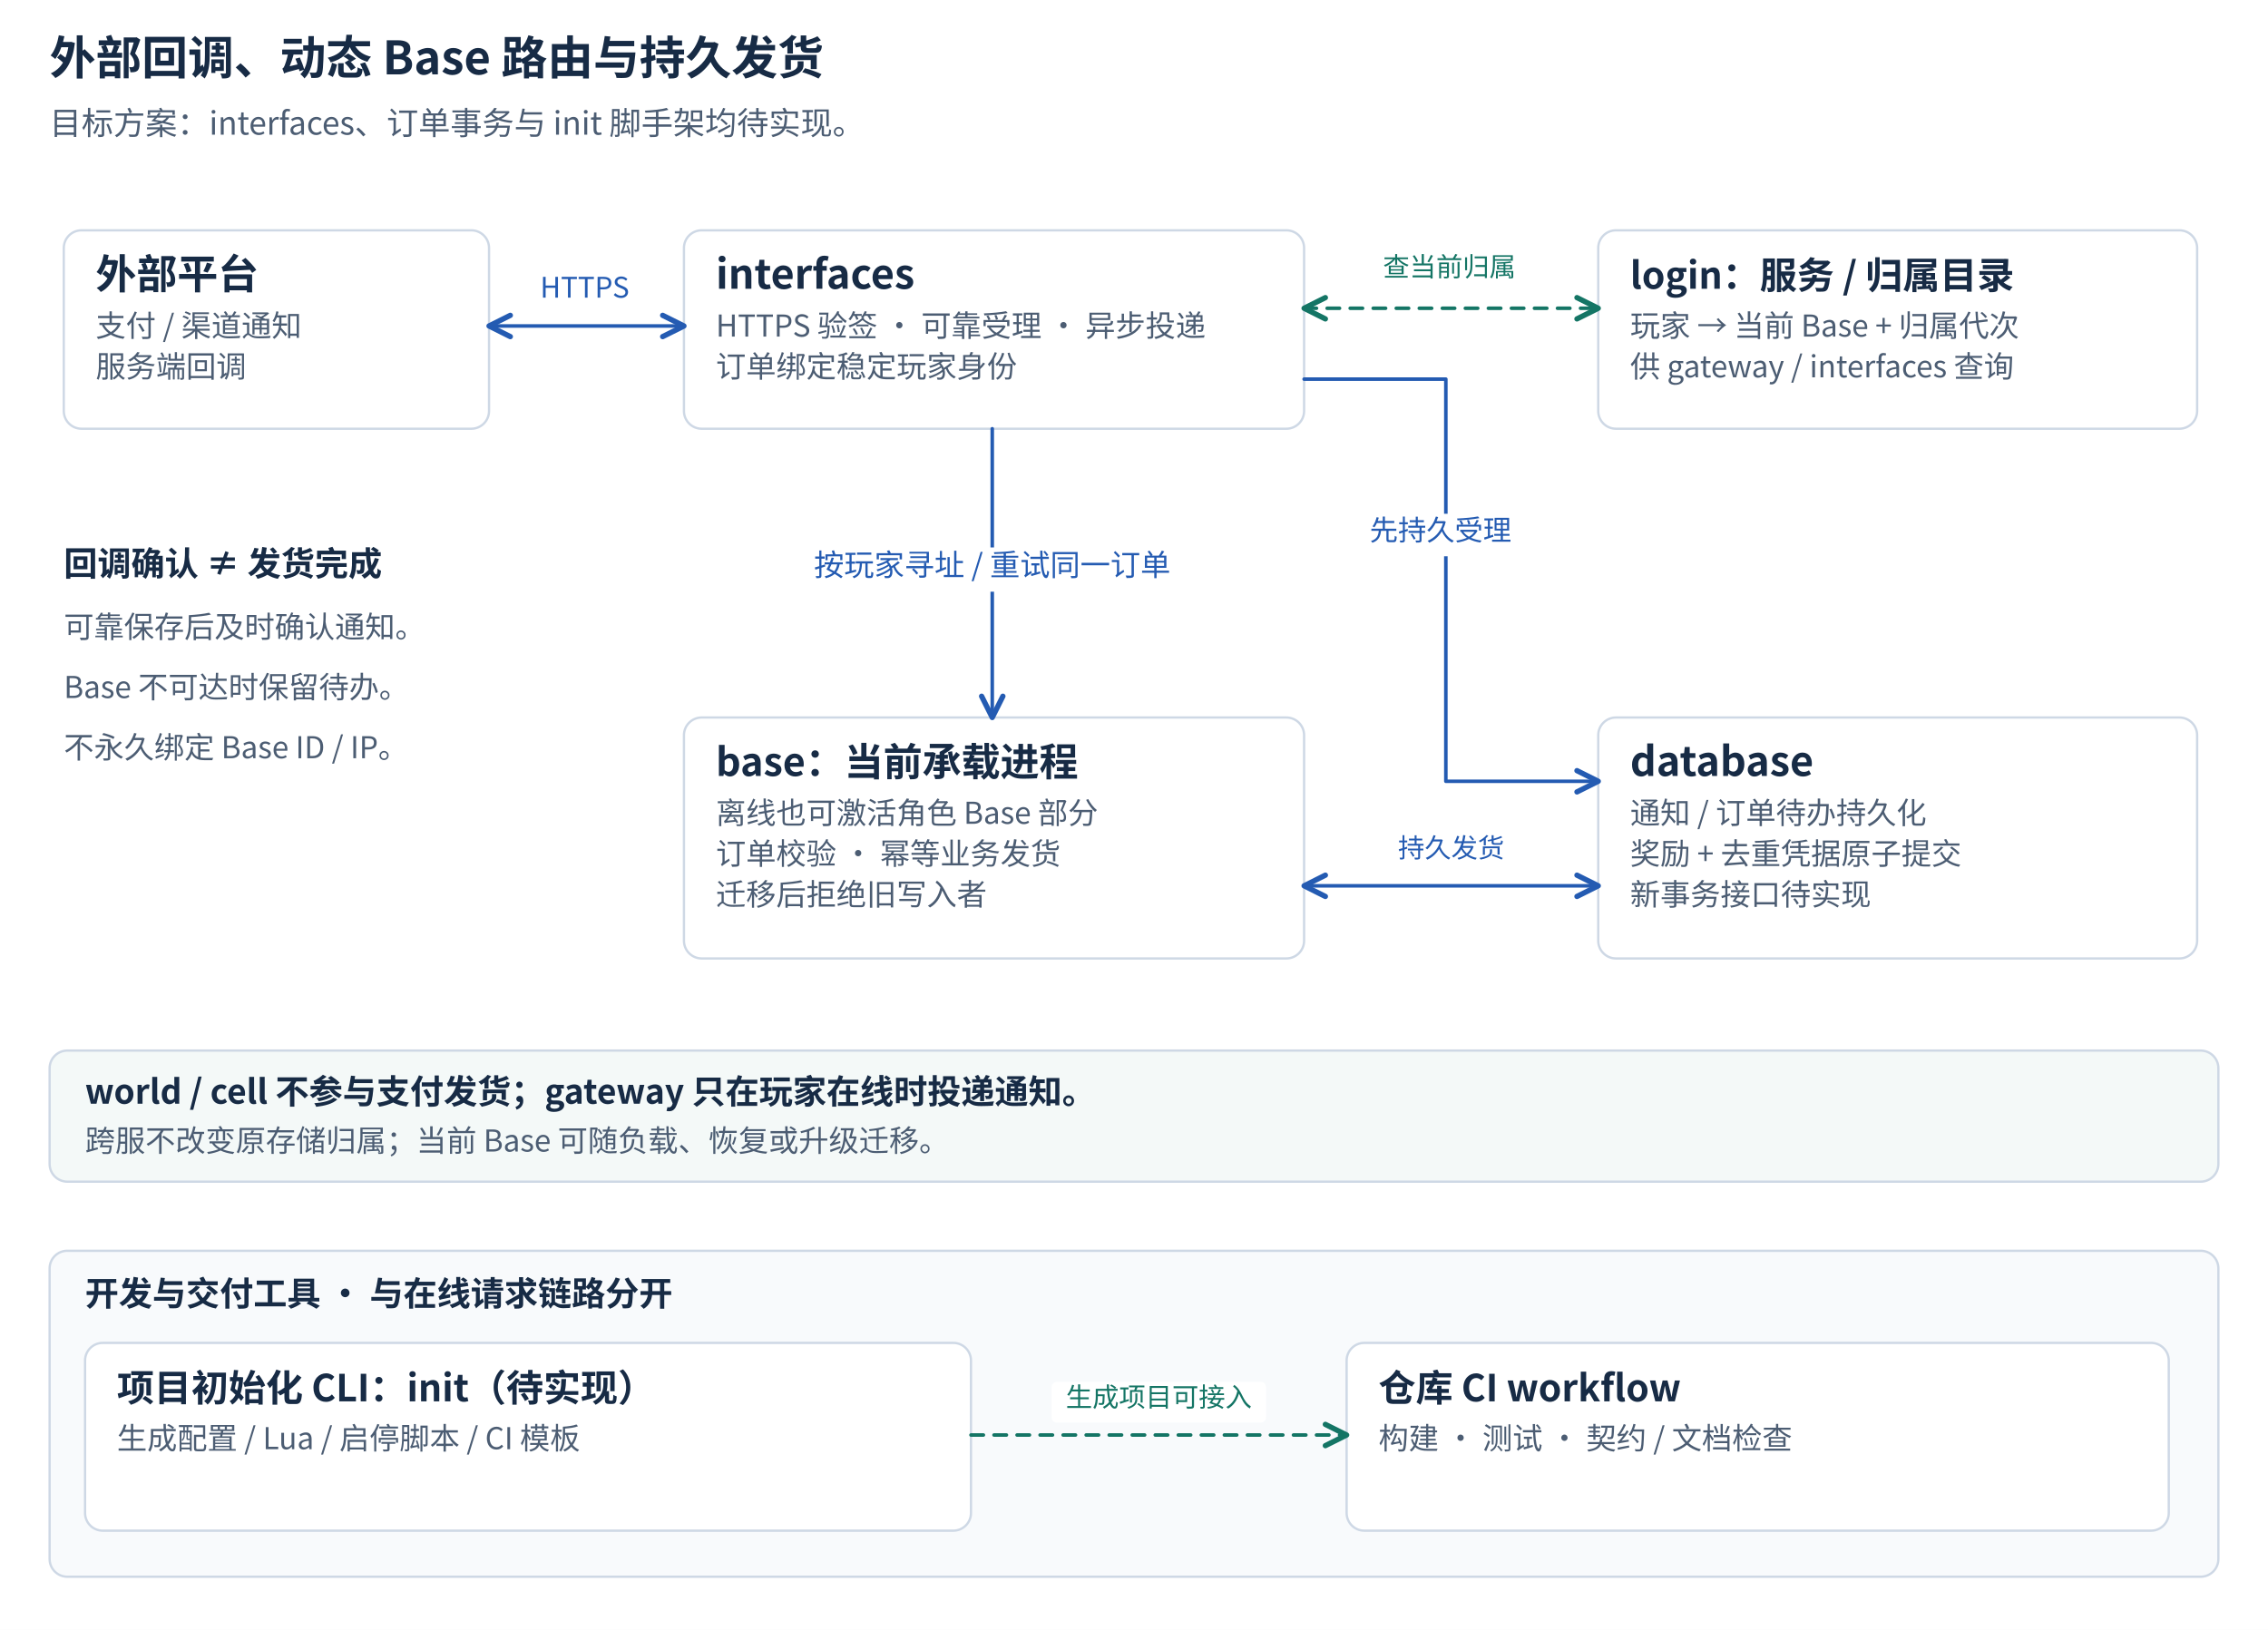
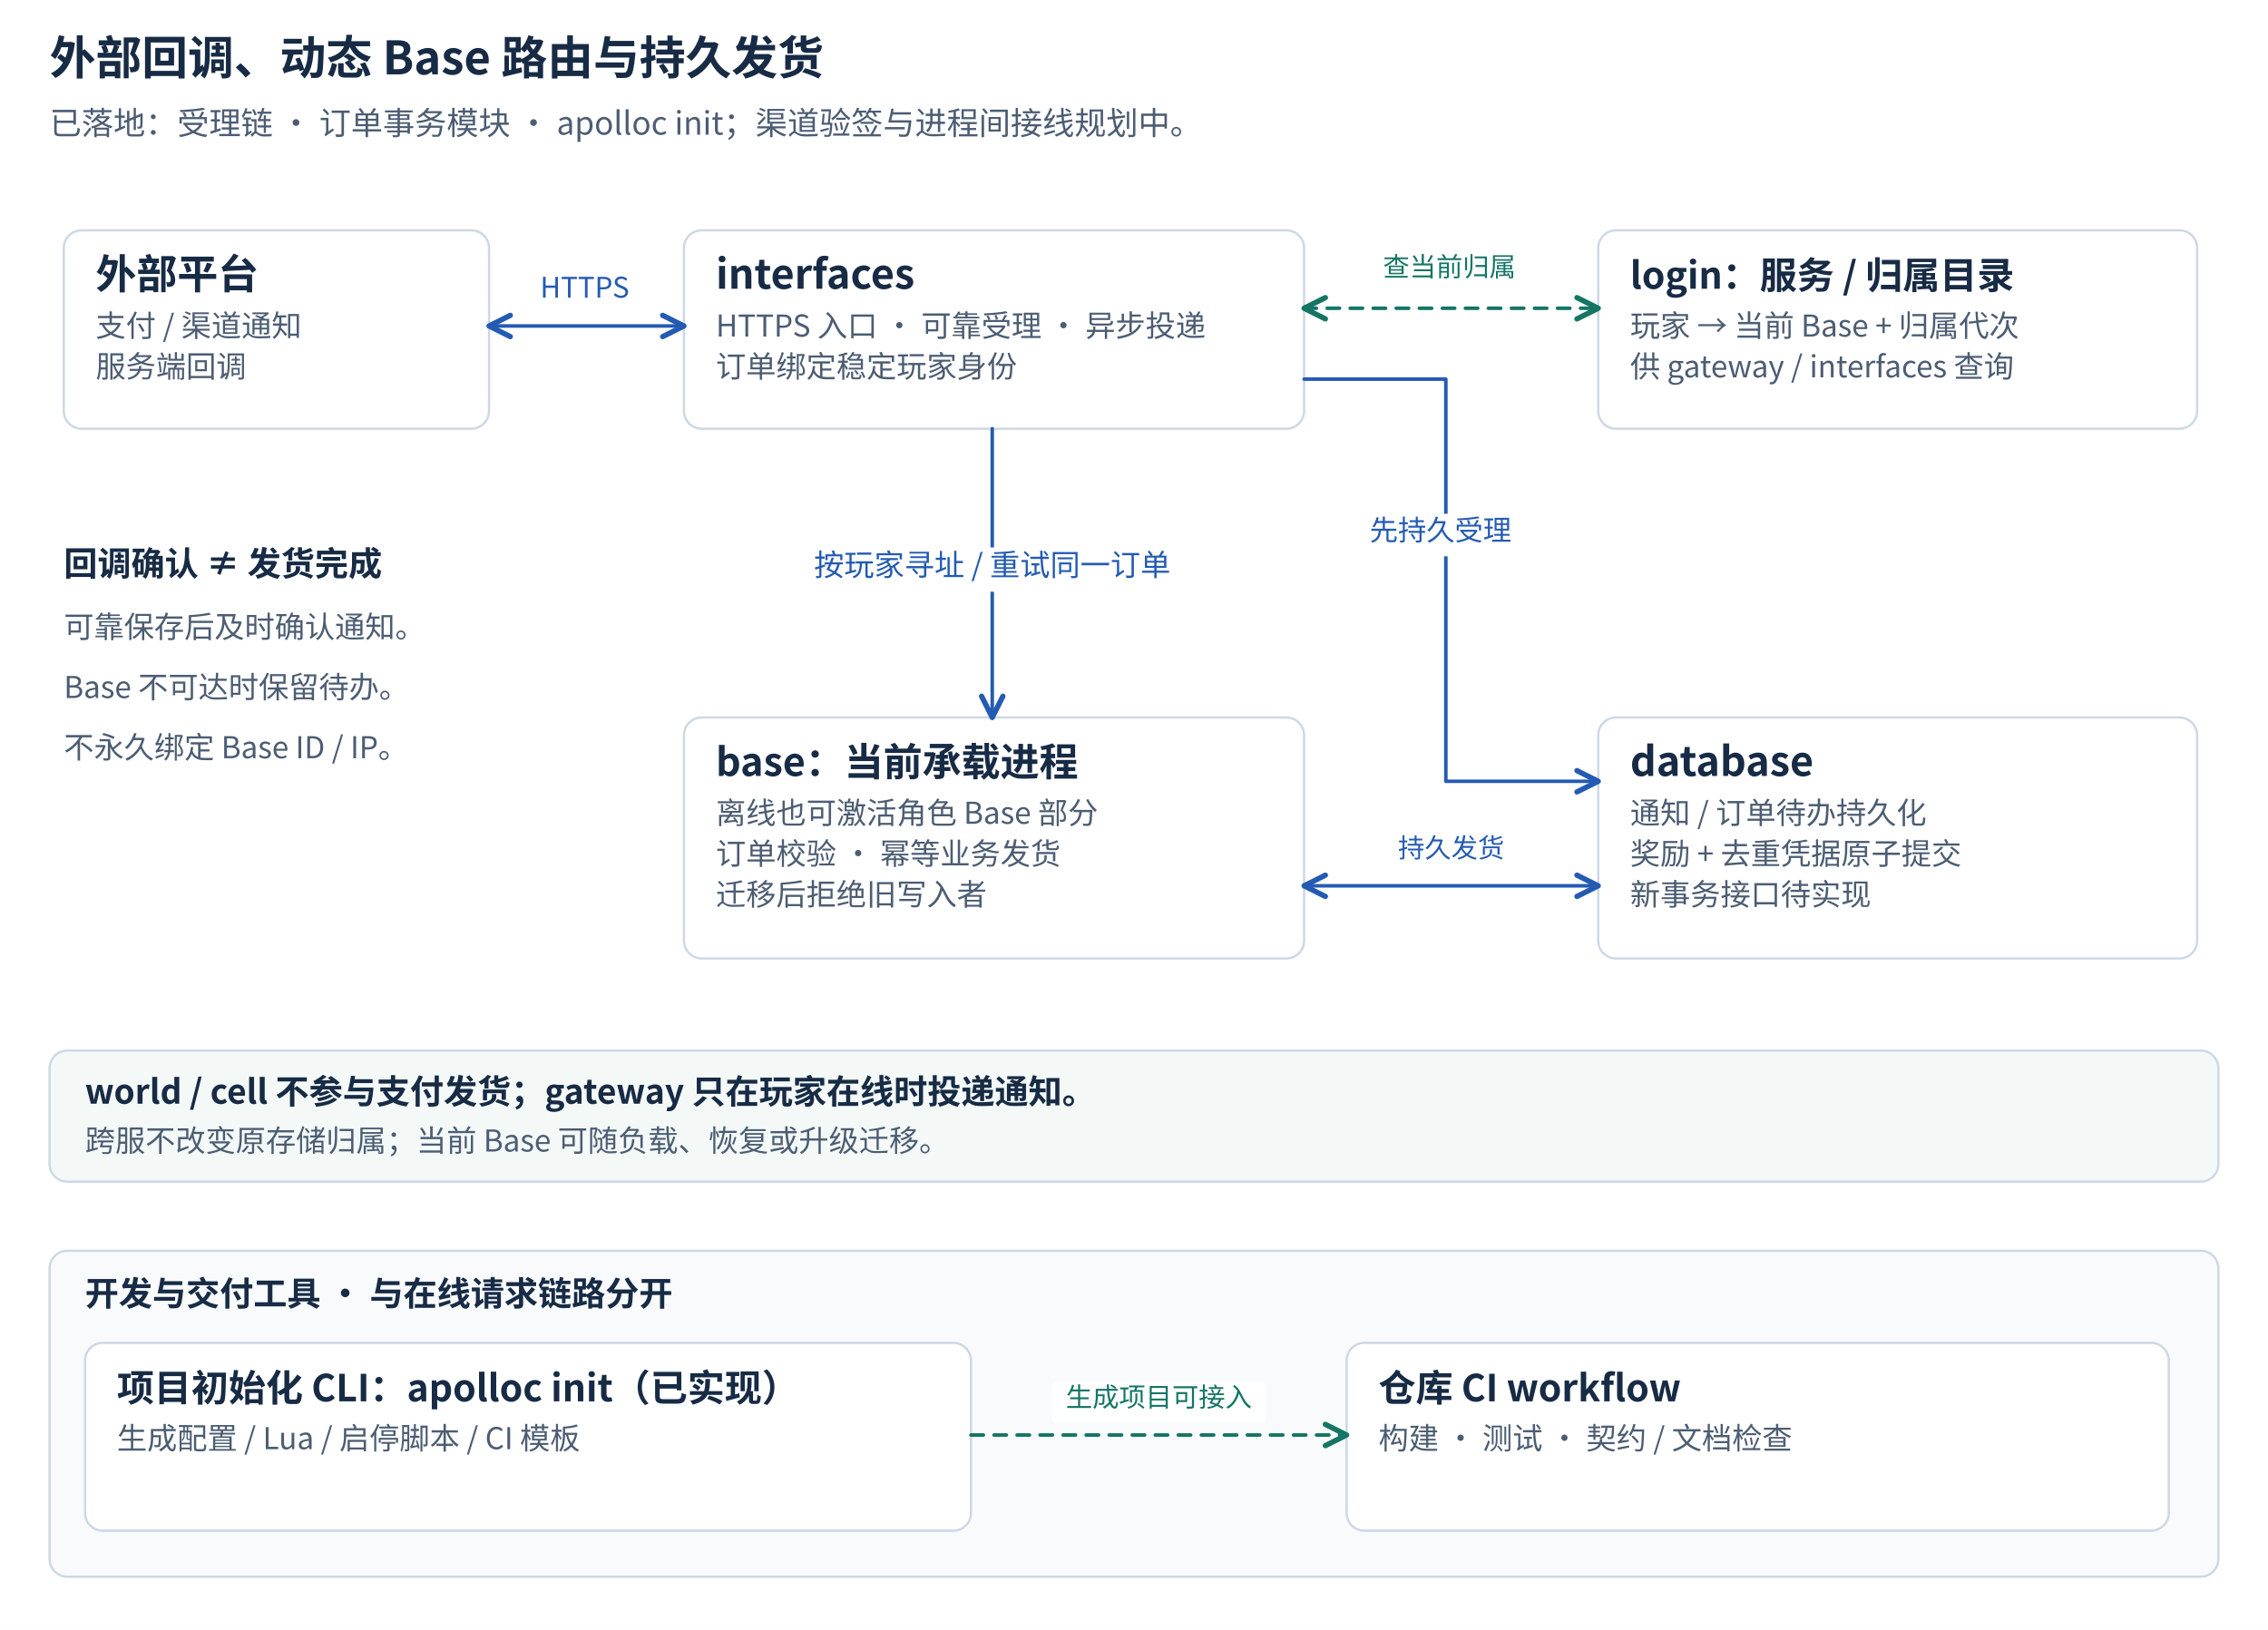
<svg xmlns="http://www.w3.org/2000/svg" width="1280" height="920" viewBox="0 0 1280 920" role="img" aria-labelledby="title desc" lang="zh-CN">
  <defs>
    <marker id="blue" markerWidth="8" markerHeight="8" refX="7" refY="4" orient="auto-start-reverse">
      <path d="M1 1 L7 4 L1 7" fill="none" stroke="#245bb2" stroke-width="1.5" stroke-linecap="round" stroke-linejoin="round" />
    </marker>
    <marker id="teal" markerWidth="8" markerHeight="8" refX="7" refY="4" orient="auto-start-reverse">
      <path d="M1 1 L7 4 L1 7" fill="none" stroke="#147565" stroke-width="1.5" stroke-linecap="round" stroke-linejoin="round" />
    </marker>
    <style>text{font-family:ui-sans-serif,system-ui,-apple-system,"Segoe UI","Noto Sans CJK SC","Microsoft YaHei",sans-serif;fill:#172b45}.sub{fill:#4c5d73}.blue{fill:#245bb2}.teal{fill:#147565}</style>
  </defs>
  <rect width="1280" height="920" fill="#fff" />
  <text x="28" y="42" font-size="26" font-weight="600" text-anchor="start">外部回调、动态 Base 路由与持久发货</text>
-   <text x="28" y="76" font-size="18" font-weight="400" text-anchor="start" class="sub">目标方案：interfaces、订单事务与 init 脚手架均待实现。</text>
+   <text x="28" y="76" font-size="18" font-weight="400" text-anchor="start" class="sub">已落地：受理链 · 订单事务模块 · apolloc init；渠道验签与进程间接线规划中。</text>
  <g data-node="外部平台">
    <rect x="36" y="130" width="240" height="112" rx="10" fill="#fff" stroke="#ced8e5" stroke-width="1.3" />
    <text x="54" y="163" font-size="23" font-weight="600" text-anchor="start">外部平台</text>
    <text x="54" y="190" font-size="17" font-weight="400" text-anchor="start" class="sub">支付 / 渠道通知</text>
    <text x="54" y="213" font-size="17" font-weight="400" text-anchor="start" class="sub">服务端回调</text>
  </g>
  <g data-node="interfaces">
    <rect x="386" y="130" width="350" height="112" rx="10" fill="#fff" stroke="#ced8e5" stroke-width="1.3" />
    <text x="404" y="163" font-size="23" font-weight="600" text-anchor="start">interfaces</text>
-     <text x="404" y="190" font-size="17" font-weight="400" text-anchor="start" class="sub">HTTPS 验签 · 可靠受理 · 异步投递</text>
+     <text x="404" y="190" font-size="17" font-weight="400" text-anchor="start" class="sub">HTTPS 入口 · 可靠受理 · 异步投递</text>
    <text x="404" y="213" font-size="17" font-weight="400" text-anchor="start" class="sub">订单绑定稳定玩家身份</text>
  </g>
  <g data-node="login：服务 / 归属目录">
    <rect x="902" y="130" width="338" height="112" rx="10" fill="#fff" stroke="#ced8e5" stroke-width="1.3" />
    <text x="920" y="163" font-size="21" font-weight="600" text-anchor="start">login：服务 / 归属目录</text>
    <text x="920" y="190" font-size="17" font-weight="400" text-anchor="start" class="sub">玩家 → 当前 Base + 归属代次</text>
    <text x="920" y="213" font-size="17" font-weight="400" text-anchor="start" class="sub">供 gateway / interfaces 查询</text>
  </g>
  <path d="M276 184 L386 184" fill="none" stroke="#245bb2" stroke-width="2" stroke-linecap="round" stroke-linejoin="round" marker-end="url(#blue)" marker-start="url(#blue)" />
  <rect x="300.0" y="153" width="60.0" height="24" rx="3" fill="#fff" stroke="none" stroke-width="1.3" />
  <text x="330" y="168" font-size="16" font-weight="500" text-anchor="middle" class="blue">HTTPS</text>
  <path d="M736 174 L902 174" fill="none" stroke="#147565" stroke-width="2" stroke-linecap="round" stroke-linejoin="round" marker-end="url(#teal)" marker-start="url(#teal)" stroke-dasharray="7 6" />
  <rect x="772.5" y="142" width="91" height="23" rx="3" fill="#fff" stroke="none" stroke-width="1.3" />
  <text x="818" y="156" font-size="15" font-weight="500" text-anchor="middle" class="teal">查当前归属</text>
  <g data-node="base：当前承载进程">
    <rect x="386" y="405" width="350" height="136" rx="10" fill="#fff" stroke="#ced8e5" stroke-width="1.3" />
    <text x="404" y="438" font-size="22" font-weight="600" text-anchor="start">base：当前承载进程</text>
    <text x="404" y="465" font-size="17" font-weight="400" text-anchor="start" class="sub">离线也可激活角色 Base 部分</text>
    <text x="404" y="488" font-size="17" font-weight="400" text-anchor="start" class="sub">订单校验 · 幂等业务发货</text>
    <text x="404" y="511" font-size="17" font-weight="400" text-anchor="start" class="sub">迁移后拒绝旧写入者</text>
  </g>
  <g data-node="database">
    <rect x="902" y="405" width="338" height="136" rx="10" fill="#fff" stroke="#ced8e5" stroke-width="1.3" />
    <text x="920" y="438" font-size="23" font-weight="600" text-anchor="start">database</text>
    <text x="920" y="465" font-size="17" font-weight="400" text-anchor="start" class="sub">通知 / 订单待办持久化</text>
    <text x="920" y="488" font-size="17" font-weight="400" text-anchor="start" class="sub">奖励 + 去重凭据原子提交</text>
    <text x="920" y="511" font-size="17" font-weight="400" text-anchor="start" class="sub">新事务接口待实现</text>
  </g>
  <path d="M560 242 L560 405" fill="none" stroke="#245bb2" stroke-width="2" stroke-linecap="round" stroke-linejoin="round" marker-end="url(#blue)" />
  <rect x="444.475" y="309" width="231.05" height="25" rx="3" fill="#fff" stroke="none" stroke-width="1.3" />
  <text x="560" y="325" font-size="17" font-weight="500" text-anchor="middle" class="blue">按玩家寻址 / 重试同一订单</text>
  <path d="M736 214 L816 214 L816 441 L902 441" fill="none" stroke="#245bb2" stroke-width="2" stroke-linecap="round" stroke-linejoin="round" marker-end="url(#blue)" />
  <rect x="765.0" y="290" width="96" height="24" rx="3" fill="#fff" stroke="none" stroke-width="1.3" />
  <text x="813" y="305" font-size="16" font-weight="500" text-anchor="middle" class="blue">先持久受理</text>
  <path d="M736 500 L902 500" fill="none" stroke="#245bb2" stroke-width="2" stroke-linecap="round" stroke-linejoin="round" marker-end="url(#blue)" marker-start="url(#blue)" />
  <rect x="781.0" y="470" width="76" height="23" rx="3" fill="#fff" stroke="none" stroke-width="1.3" />
  <text x="819" y="484" font-size="15" font-weight="500" text-anchor="middle" class="blue">持久发货</text>
  <text x="36" y="325" font-size="19" font-weight="600" text-anchor="start">回调确认 ≠ 发货完成</text>
  <text x="36" y="360" font-size="17" font-weight="400" text-anchor="start" class="sub">可靠保存后及时确认通知。</text>
  <text x="36" y="394" font-size="17" font-weight="400" text-anchor="start" class="sub">Base 不可达时保留待办。</text>
  <text x="36" y="428" font-size="17" font-weight="400" text-anchor="start" class="sub">不永久绑定 Base ID / IP。</text>
  <rect x="28" y="593" width="1224" height="74" rx="10" fill="#f4f9f8" stroke="#ced8e5" stroke-width="1.3" />
  <text x="48" y="623" font-size="19" font-weight="600" text-anchor="start">world / cell 不参与支付发货；gateway 只在玩家在线时投递通知。</text>
  <text x="48" y="650" font-size="17" font-weight="400" text-anchor="start" class="sub">跨服不改变原存储归属；当前 Base 可随负载、恢复或升级迁移。</text>
  <rect x="28" y="706" width="1224" height="184" rx="10" fill="#f8fafc" stroke="#ced8e5" stroke-width="1.3" />
  <text x="48" y="737" font-size="19" font-weight="600" text-anchor="start">开发与交付工具 · 与在线请求链路分开</text>
-   <g data-node="项目初始化 CLI：init（待实现）">
+   <g data-node="项目初始化 CLI：apolloc init（已实现）">
    <rect x="48" y="758" width="500" height="106" rx="10" fill="#fff" stroke="#ced8e5" stroke-width="1.3" />
-     <text x="66" y="791" font-size="21" font-weight="600" text-anchor="start">项目初始化 CLI：init（待实现）</text>
+     <text x="66" y="791" font-size="21" font-weight="600" text-anchor="start">项目初始化 CLI：apolloc init（已实现）</text>
    <text x="66" y="818" font-size="17" font-weight="400" text-anchor="start" class="sub">生成配置 / Lua / 启停脚本 / CI 模板</text>
  </g>
  <g data-node="仓库 CI workflow">
    <rect x="760" y="758" width="464" height="106" rx="10" fill="#fff" stroke="#ced8e5" stroke-width="1.3" />
    <text x="778" y="791" font-size="21" font-weight="600" text-anchor="start">仓库 CI workflow</text>
    <text x="778" y="818" font-size="17" font-weight="400" text-anchor="start" class="sub">构建 · 测试 · 契约 / 文档检查</text>
  </g>
  <path d="M548 810 L760 810" fill="none" stroke="#147565" stroke-width="2" stroke-linecap="round" stroke-linejoin="round" marker-end="url(#teal)" stroke-dasharray="7 6" />
  <rect x="593.5" y="780" width="121" height="23" rx="3" fill="#fff" stroke="none" stroke-width="1.3" />
  <text x="654" y="794" font-size="15" font-weight="500" text-anchor="middle" class="teal">生成项目可接入</text>
</svg>
